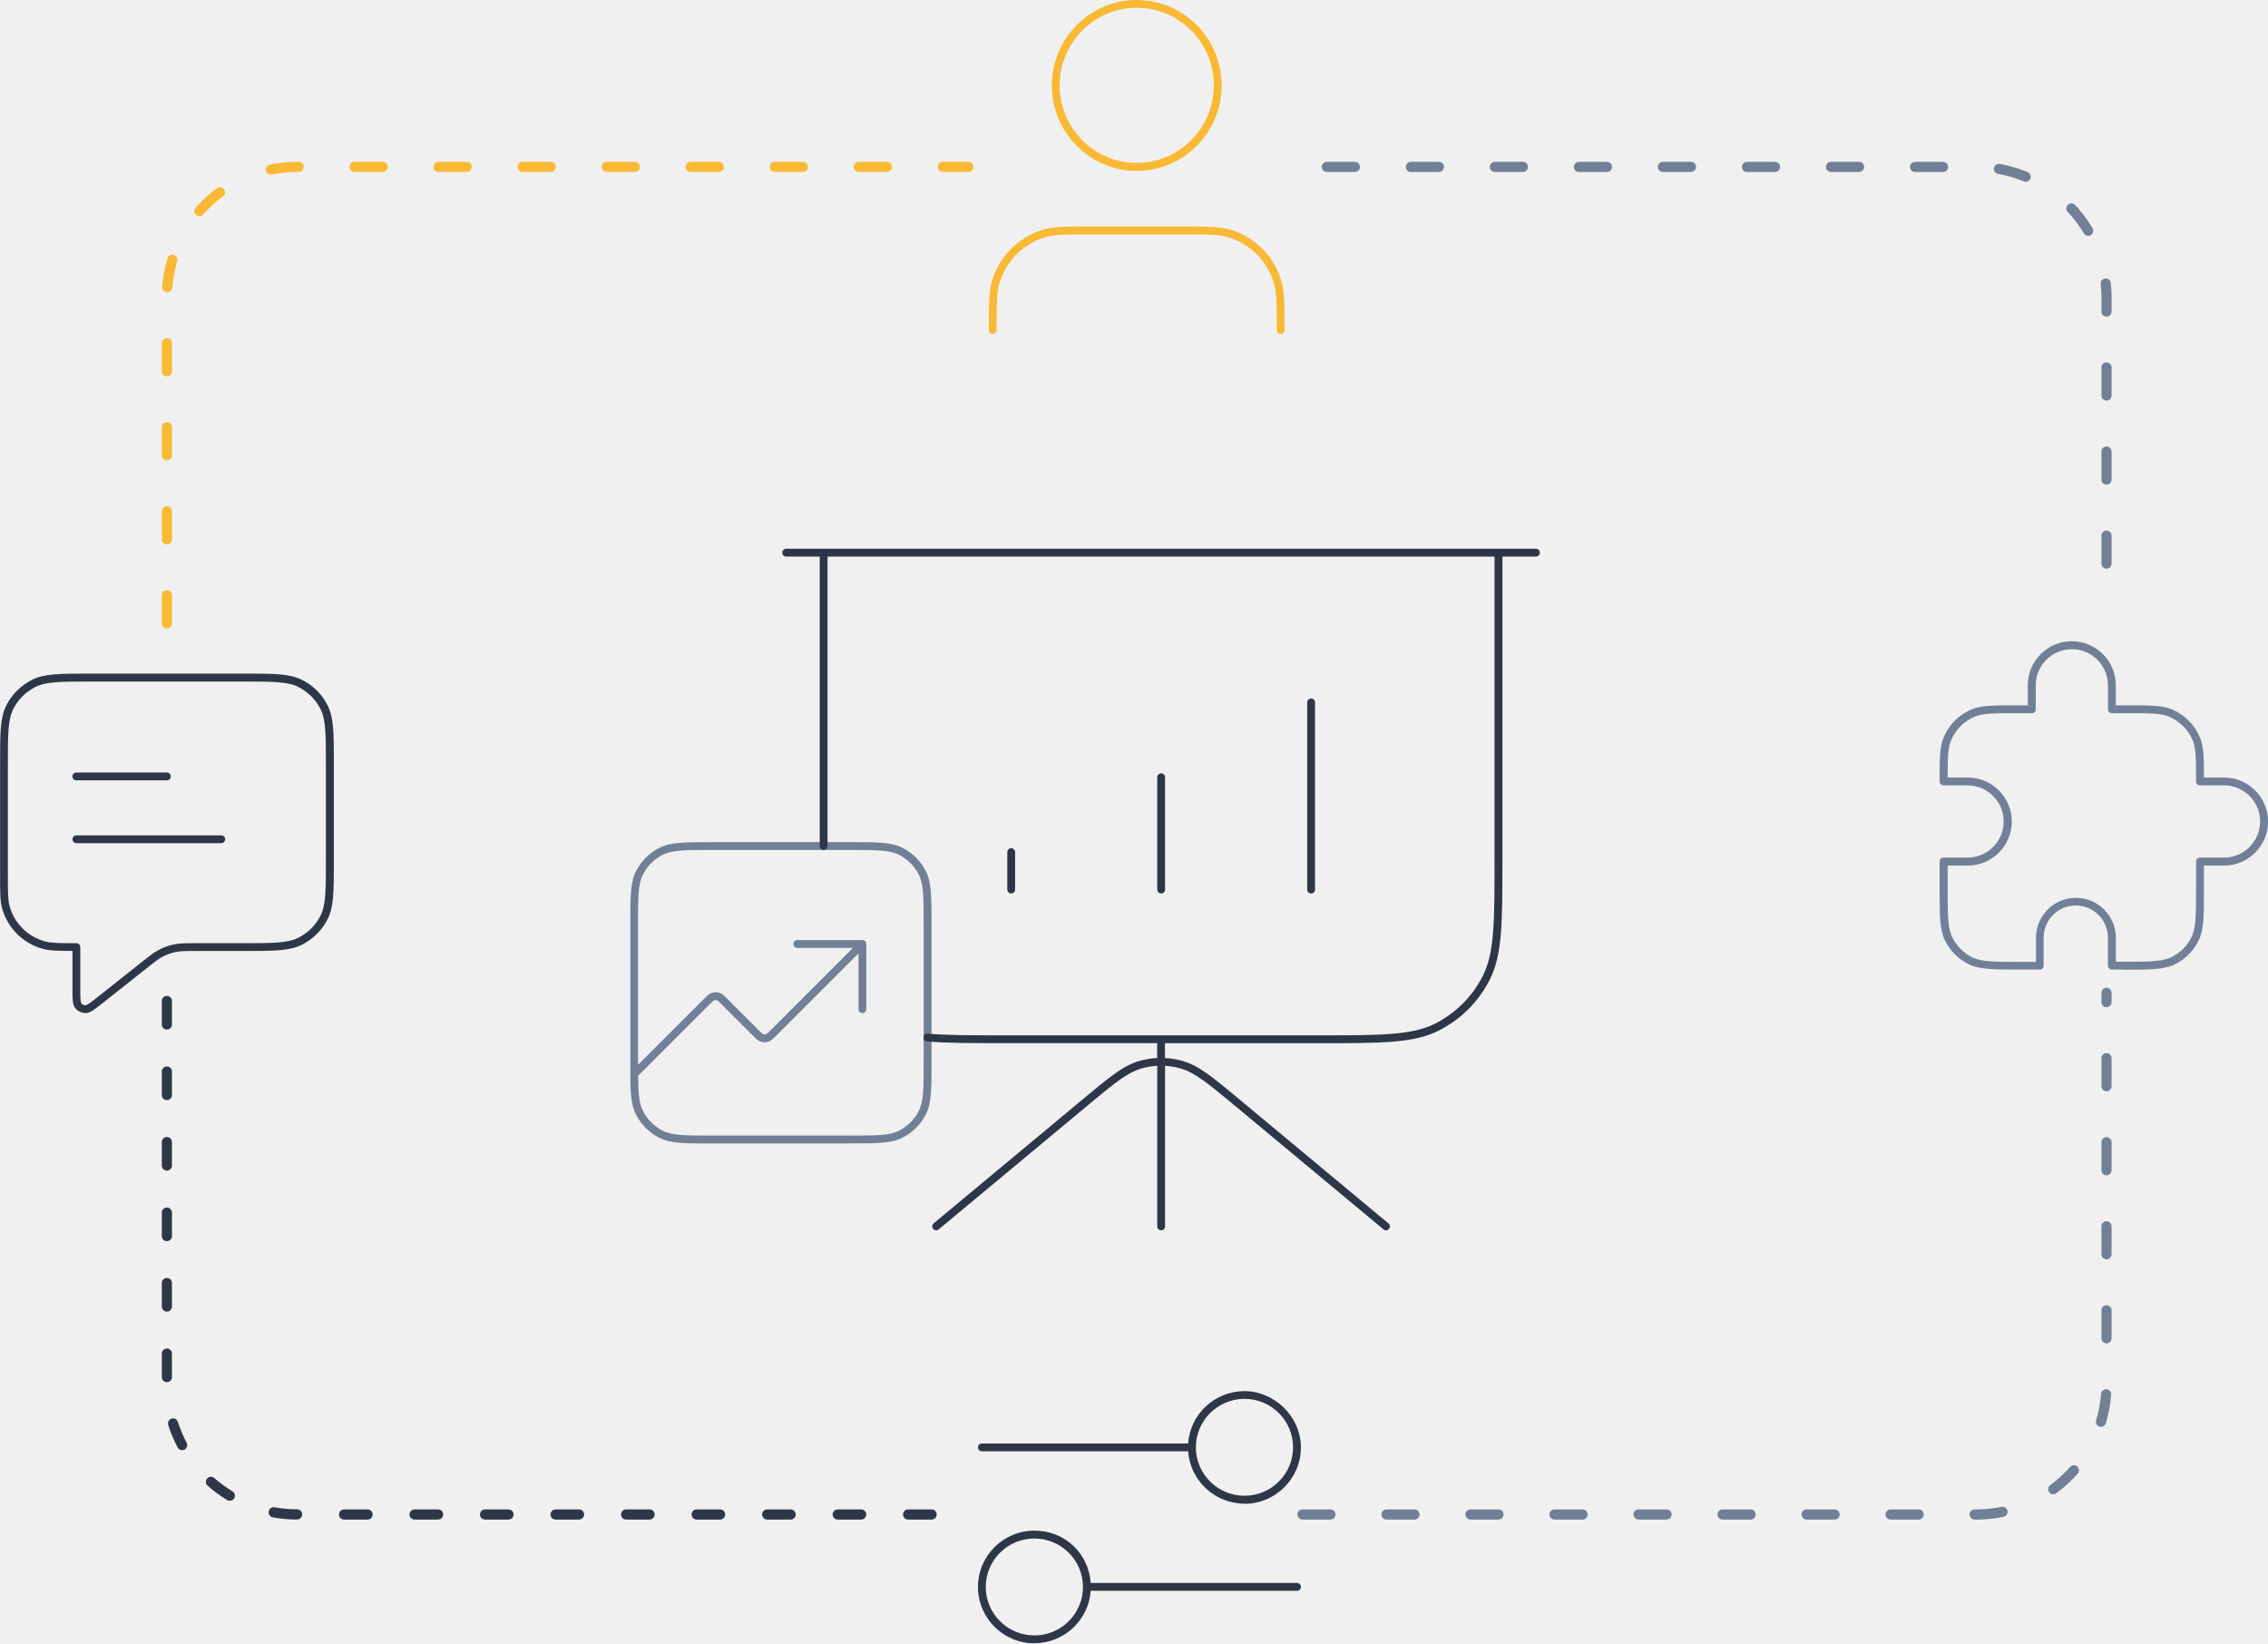
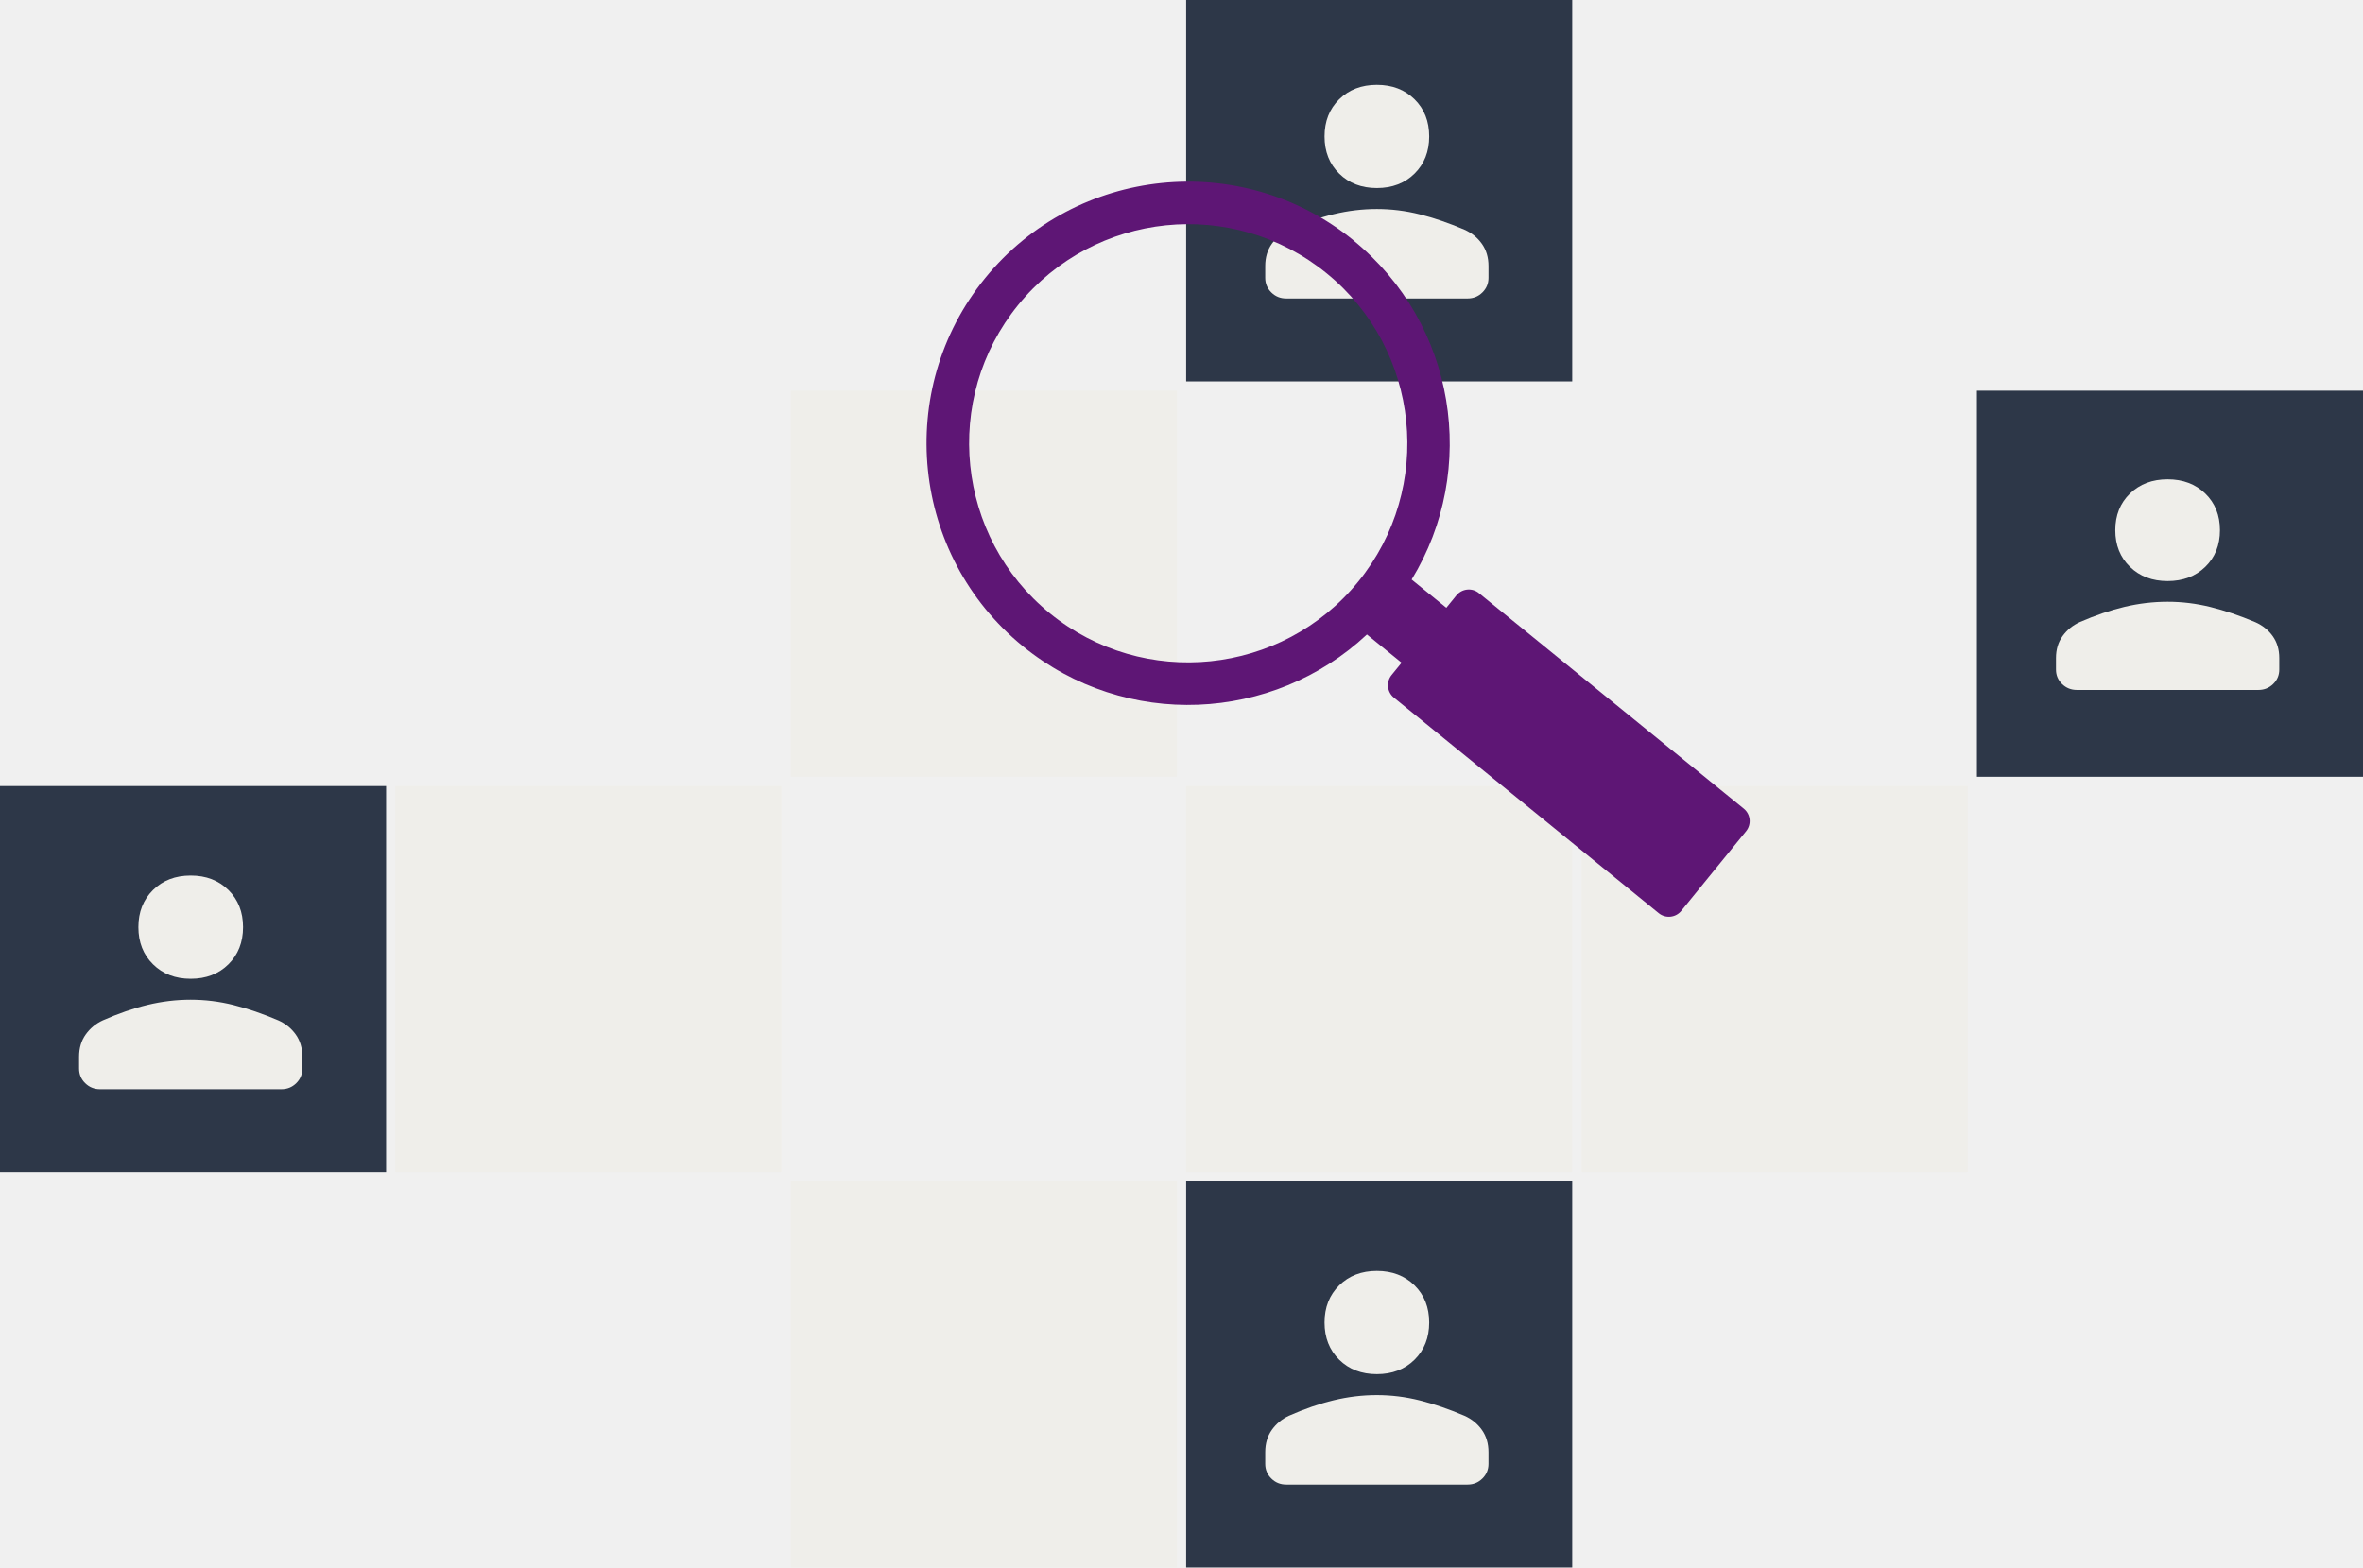
- <svg xmlns="http://www.w3.org/2000/svg" id="Layer_2" data-name="Layer 2" viewBox="0 0 290.7 210.61">
+ <svg xmlns="http://www.w3.org/2000/svg" width="508" height="337" viewBox="0 0 508 337" fill="none">
+   <rect x="255" y="254" width="83" height="83" fill="#2D3748" />
+   <rect y="169" width="83" height="83" fill="#2D3748" />
+   <rect x="255" y="169" width="83" height="83" fill="#EFEEEA" />
+   <rect x="170" y="254" width="83" height="83" fill="#EFEEEA" />
+   <rect x="170" y="84" width="83" height="83" fill="#EFEEEA" />
+   <rect x="425" y="84" width="83" height="83" fill="#2D3748" />
+   <rect x="85" y="169" width="83" height="83" fill="#EFEEEA" />
+   <rect x="340" y="169" width="83" height="83" fill="#EFEEEA" />
+   <rect x="255" width="83" height="82" fill="#2D3748" />
+   <path d="M466 124.927C462.7 124.927 460 123.906 457.9 121.865C455.8 119.823 454.75 117.198 454.75 113.99C454.75 110.781 455.8 108.156 457.9 106.115C460 104.073 462.7 103.052 466 103.052C469.3 103.052 472 104.073 474.1 106.115C476.2 108.156 477.25 110.781 477.25 113.99C477.25 117.198 476.2 119.823 474.1 121.865C472 123.906 469.3 124.927 466 124.927ZM442 143.958V141.479C442 139.632 442.475 138.052 443.425 136.74C444.375 135.427 445.6 134.431 447.1 133.75C450.45 132.292 453.663 131.198 456.738 130.469C459.812 129.74 462.9 129.375 466 129.375C469.1 129.375 472.175 129.752 475.225 130.505C478.275 131.259 481.475 132.34 484.825 133.75C486.375 134.431 487.625 135.427 488.575 136.74C489.525 138.052 490 139.632 490 141.479V143.958C490 145.174 489.563 146.207 488.688 147.057C487.812 147.908 486.75 148.333 485.5 148.333H446.5C445.25 148.333 444.188 147.908 443.312 147.057C442.438 146.207 442 145.174 442 143.958Z" fill="#EFEEEA" />
+   <path d="M296 40.426C292.7 40.426 290 39.391 287.9 37.32C285.8 35.249 284.75 32.586 284.75 29.332C284.75 26.078 285.8 23.416 287.9 21.345C290 19.274 292.7 18.238 296 18.238C299.3 18.238 302 19.274 304.1 21.345C306.2 23.416 307.25 26.078 307.25 29.332C307.25 32.586 306.2 35.249 304.1 37.32C302 39.391 299.3 40.426 296 40.426ZM272 59.729V57.215C272 55.341 272.475 53.739 273.425 52.407C274.375 51.076 275.6 50.065 277.1 49.375C280.45 47.896 283.663 46.786 286.738 46.047C289.812 45.307 292.9 44.938 296 44.938C299.1 44.938 302.175 45.32 305.225 46.084C308.275 46.848 311.475 47.945 314.825 49.375C316.375 50.065 317.625 51.076 318.575 52.407C319.525 53.739 320 55.341 320 57.215V59.729C320 60.962 319.563 62.01 318.688 62.872C317.812 63.735 316.75 64.167 315.5 64.167H276.5C275.25 64.167 274.188 63.735 273.312 62.872C272.438 62.01 272 60.962 272 59.729Z" fill="#EFEEEA" />
+   <path d="M296 295.426C292.7 295.426 290 294.391 287.9 292.32C285.8 290.249 284.75 287.586 284.75 284.332C284.75 281.078 285.8 278.416 287.9 276.345C290 274.274 292.7 273.239 296 273.239C299.3 273.239 302 274.274 304.1 276.345C306.2 278.416 307.25 281.078 307.25 284.332C307.25 287.586 306.2 290.249 304.1 292.32C302 294.391 299.3 295.426 296 295.426ZM272 314.729V312.215C272 310.341 272.475 308.739 273.425 307.407C274.375 306.076 275.6 305.065 277.1 304.375C280.45 302.896 283.663 301.786 286.738 301.047C289.812 300.307 292.9 299.937 296 299.937C299.1 299.937 302.175 300.32 305.225 301.084C308.275 301.848 311.475 302.945 314.825 304.375C316.375 305.065 317.625 306.076 318.575 307.407C319.525 308.739 320 310.341 320 312.215V314.729C320 315.962 319.563 317.01 318.688 317.872C317.812 318.735 316.75 319.167 315.5 319.167H276.5C275.25 319.167 274.188 318.735 273.312 317.872C272.438 317.01 272 315.962 272 314.729Z" fill="#EFEEEA" />
+   <path d="M41 210.426C37.7 210.426 35 209.391 32.9 207.32C30.8 205.249 29.75 202.586 29.75 199.332C29.75 196.078 30.8 193.416 32.9 191.345C35 189.274 37.7 188.239 41 188.239C44.3 188.239 47 189.274 49.1 191.345C51.2 193.416 52.25 196.078 52.25 199.332C52.25 202.586 51.2 205.249 49.1 207.32C47 209.391 44.3 210.426 41 210.426ZM17 229.729V227.215C17 225.341 17.475 223.739 18.425 222.407C19.375 221.076 20.6 220.065 22.1 219.375C25.45 217.896 28.663 216.786 31.738 216.047C34.812 215.307 37.9 214.937 41 214.937C44.1 214.937 47.175 215.32 50.225 216.084C53.275 216.848 56.475 217.945 59.825 219.375C61.375 220.065 62.625 221.076 63.575 222.407C64.525 223.739 65 225.341 65 227.215V229.729C65 230.962 64.562 232.01 63.688 232.872C62.812 233.735 61.75 234.167 60.5 234.167H21.5C20.25 234.167 19.188 233.735 18.312 232.872C17.438 232.01 17 230.962 17 229.729Z" fill="#EFEEEA" />
+   <g clip-path="url(#clip0_58_1561)">
+     <path d="M290.967 51.66C266.895 32.069 231.378 35.713 211.794 59.776C192.209 83.839 195.846 119.364 219.918 138.956C241.984 156.915 273.653 155.334 293.863 136.413L301.319 142.481L299.159 145.135C297.96 146.608 298.183 148.782 299.656 149.981L356.596 196.324C358.069 197.523 360.243 197.3 361.442 195.827L375.377 178.705C376.576 177.231 376.353 175.058 374.88 173.859L317.94 127.516C316.458 126.309 314.293 126.54 313.094 128.013L310.934 130.667L303.478 124.599C317.901 100.968 313.01 69.63 290.953 51.678L290.967 51.66ZM225.697 131.855C205.549 115.457 202.489 85.712 218.895 65.555C235.301 45.397 265.038 42.346 285.195 58.752C305.353 75.158 308.404 104.895 291.998 125.053C275.592 145.21 245.846 148.254 225.697 131.855Z" fill="#5E1675" />
+   </g>
  <defs>
-     <style>
-       .cls-1 {
-         fill: #2d3748;
-       }
- 
-       .cls-1, .cls-2, .cls-3 {
-         stroke-width: 0px;
-       }
- 
-       .cls-2 {
-         fill: #f9b934;
-       }
- 
-       .cls-3 {
-         fill: #718096;
-       }
-     </style>
+     <clipPath id="clip0_58_1561">
+       <rect width="112.555" height="201.957" fill="white" transform="translate(176.266 103.428) rotate(-50.8582)" />
+     </clipPath>
  </defs>
-   <g id="Layer_1-2" data-name="Layer 1">
-     <g>
-       <path class="cls-3" d="M108.86,146.55h-17.55c-3.59,0-5.39,0-6.83-.74-1.28-.65-2.3-1.68-2.96-2.96-.61-1.19-.72-2.62-.73-5.1,0-.04,0-.08,0-.12,0-.5,0-1.03,0-1.62v-17.55c0-3.59,0-5.38.74-6.83.65-1.28,1.68-2.3,2.96-2.96,1.45-.74,3.25-.74,6.83-.74h17.55c3.59,0,5.39,0,6.83.74,1.28.65,2.3,1.68,2.96,2.96.74,1.45.74,3.25.74,6.83v17.55c0,3.59,0,5.39-.74,6.83-.65,1.28-1.68,2.31-2.96,2.96-1.45.74-3.25.74-6.83.74ZM81.79,137.89c.02,2.22.12,3.52.62,4.5.56,1.09,1.43,1.96,2.52,2.52,1.23.63,2.95.63,6.38.63h17.55c3.43,0,5.15,0,6.38-.63,1.09-.56,1.96-1.43,2.52-2.52.63-1.23.63-2.95.63-6.38v-17.55c0-3.42,0-5.14-.63-6.38-.56-1.09-1.43-1.96-2.52-2.52-1.23-.63-2.95-.63-6.38-.63h-17.55c-3.43,0-5.14,0-6.38.63-1.09.56-1.96,1.43-2.52,2.52-.63,1.23-.63,2.95-.63,6.38v18.01l8.41-8.41c.46-.46.71-.71,1.06-.82.31-.1.64-.1.96,0,.35.11.6.36,1.06.82l3.91,3.91c.32.32.54.54.66.58.11.04.23.04.34,0,.12-.04.33-.25.65-.57l10.5-10.5h-7.14c-.28,0-.5-.22-.5-.5s.22-.5.5-.5h8.37c.06,0,.12.01.18.04.06.02.12.06.16.11h0s0,0,0,0c0,0,0,0,0,0t0,0h0s0,0,0,0h0s0,0,0,0c0,0,0,0,0,0,0,0,0,0,0,0h0s.08.1.1.16h0c.02.06.04.12.04.18h0v8.37c0,.28-.22.5-.5.5s-.5-.22-.5-.5v-7.15l-10.5,10.5c-.46.46-.71.71-1.06.82-.31.1-.64.1-.96,0-.35-.11-.6-.36-1.06-.82l-3.91-3.91c-.32-.32-.54-.54-.66-.58-.11-.04-.23-.04-.34,0-.12.04-.34.25-.66.57l-9.11,9.11Z" />
-       <path class="cls-1" d="M177.66,157.69c-.11,0-.23-.04-.32-.12l-18.99-15.8c-3.44-2.86-5.17-4.3-7.02-4.83-.65-.19-1.32-.3-2-.34v20.58c0,.28-.22.5-.5.5s-.5-.22-.5-.5v-20.58c-.67.04-1.34.15-2,.33-1.85.53-3.58,1.96-7.02,4.83l-18.99,15.8c-.21.18-.53.15-.71-.06-.18-.21-.15-.53.06-.71l18.99-15.8c3.55-2.96,5.33-4.44,7.39-5.02.74-.21,1.51-.34,2.27-.38v-1.9h-19.68c-4.26,0-7.34,0-9.81-.22-.28-.02-.48-.27-.46-.54.02-.28.27-.5.54-.46,2.43.22,5.49.22,9.72.22h40.36c7.98,0,11.99,0,14.97-1.51,2.63-1.34,4.74-3.44,6.08-6.07,1.52-2.97,1.52-6.97,1.52-14.94v-38.84h-85.49v37.1c0,.28-.22.5-.5.5s-.5-.22-.5-.5v-37.1h-4.3c-.28,0-.5-.22-.5-.5s.22-.5.5-.5h96.1c.28,0,.5.22.5.5s-.22.5-.5.5h-4.3v38.84c0,8.13,0,12.21-1.63,15.4-1.44,2.82-3.69,5.07-6.52,6.51-3.19,1.62-7.28,1.62-15.42,1.62h-19.68v1.9c.77.04,1.53.16,2.27.38,2.06.58,3.84,2.07,7.39,5.02l18.99,15.8c.21.18.24.49.06.71-.1.12-.24.18-.39.18ZM168.05,114.51c-.28,0-.5-.22-.5-.5v-23.99c0-.28.22-.5.5-.5s.5.22.5.5v23.99c0,.28-.22.5-.5.5ZM148.83,114.51c-.28,0-.5-.22-.5-.5v-14.39c0-.28.22-.5.5-.5s.5.22.5.5v14.39c0,.28-.22.5-.5.5ZM129.61,114.51c-.28,0-.5-.22-.5-.5v-4.8c0-.28.22-.5.5-.5s.5.22.5.5v4.8c0,.28-.22.5-.5.5Z" />
-       <path class="cls-3" d="M272.12,124.26h-1.44c-.28,0-.5-.22-.5-.5v-3.59c0-2.27-1.85-4.12-4.12-4.12s-4.12,1.85-4.12,4.12v3.59c0,.28-.22.5-.5.5h-2.47c-3.53,0-5.3,0-6.72-.73-1.26-.64-2.27-1.65-2.91-2.91-.73-1.43-.73-3.2-.73-6.72v-3.49c0-.28.22-.5.5-.5h3.08c2.56,0,4.63-2.08,4.63-4.63s-2.08-4.63-4.63-4.63h-3.08c-.28,0-.5-.22-.5-.5,0-2.93,0-4.41.51-5.63.68-1.64,1.96-2.93,3.61-3.61,1.22-.51,2.7-.51,5.63-.51h1.55v-2.58c0-3.11,2.53-5.64,5.64-5.64s5.64,2.53,5.64,5.64v2.58h1.55c2.93,0,4.41,0,5.63.51,1.64.68,2.92,1.96,3.61,3.61.48,1.15.51,2.53.51,5.13h2.58c3.11,0,5.64,2.53,5.64,5.64s-2.53,5.64-5.64,5.64h-2.58v2.99c0,3.53,0,5.3-.73,6.72-.64,1.26-1.65,2.27-2.91,2.91-1.43.73-3.2.73-6.72.73ZM271.18,123.26h.94c3.37,0,5.06,0,6.27-.62,1.07-.55,1.93-1.4,2.47-2.47.62-1.21.62-2.9.62-6.27v-3.49c0-.28.22-.5.5-.5h3.08c2.56,0,4.63-2.08,4.63-4.63s-2.08-4.63-4.63-4.63h-3.08c-.28,0-.5-.22-.5-.5,0-2.8,0-4.21-.43-5.25-.57-1.38-1.69-2.49-3.06-3.06-1.04-.43-2.45-.43-5.25-.43h-2.05c-.28,0-.5-.22-.5-.5v-3.08c0-2.55-2.08-4.63-4.63-4.63s-4.63,2.08-4.63,4.63v3.08c0,.28-.22.5-.5.5h-2.05c-2.8,0-4.21,0-5.25.43-1.38.57-2.49,1.69-3.06,3.06-.4.98-.43,2.27-.43,4.75h2.58c3.11,0,5.64,2.53,5.64,5.64s-2.53,5.64-5.64,5.64h-2.58v2.99c0,3.37,0,5.06.62,6.27.55,1.07,1.4,1.93,2.47,2.47,1.21.62,2.9.62,6.27.62h1.96v-3.09c0-2.83,2.3-5.12,5.12-5.12s5.12,2.3,5.12,5.12v3.09Z" />
-       <path class="cls-1" d="M132.58,210.61c-3.99,0-7.23-3.24-7.23-7.22s3.25-7.22,7.23-7.22,6.96,2.97,7.22,6.71h26.44c.28,0,.5.22.5.5s-.22.5-.5.5h-26.44c-.26,3.75-3.4,6.72-7.22,6.72ZM132.58,197.18c-3.44,0-6.23,2.79-6.23,6.21s2.79,6.21,6.23,6.21,6.23-2.79,6.23-6.21-2.79-6.21-6.23-6.21ZM159.51,192.71c-3.82,0-6.96-2.97-7.22-6.71h-26.44c-.28,0-.5-.22-.5-.5s.22-.5.5-.5h26.44c.26-3.75,3.4-6.71,7.22-6.71s7.23,3.24,7.23,7.22-3.25,7.22-7.23,7.22ZM159.51,179.28c-3.43,0-6.23,2.79-6.23,6.21s2.79,6.21,6.23,6.21,6.23-2.79,6.23-6.21-2.79-6.21-6.23-6.21Z" />
-       <path class="cls-1" d="M10.95,129.83c-.51,0-.98-.23-1.3-.62-.36-.45-.36-1.13-.36-2.47v-4.87c-1.87,0-2.88-.02-3.75-.25-2.57-.68-4.59-2.69-5.28-5.24-.25-.94-.25-2.04-.25-4.22v-14.27c0-3.94,0-5.92.81-7.51.72-1.4,1.85-2.52,3.26-3.24,1.6-.81,3.59-.81,7.57-.81h19.5c3.97,0,5.97,0,7.57.81,1.41.71,2.54,1.83,3.26,3.24.81,1.58.81,3.56.81,7.51v12.43c0,3.94,0,5.92-.81,7.51-.72,1.4-1.85,2.52-3.26,3.24-1.6.81-3.59.81-7.57.81h-5.84c-1.41,0-2.12,0-2.76.13-.57.12-1.12.31-1.64.57-.58.3-1.14.74-2.24,1.61l-5.54,4.39c-1.06.84-1.58,1.26-2.17,1.26ZM11.64,87.35c-3.82,0-5.73,0-7.11.7-1.22.62-2.2,1.58-2.82,2.8-.7,1.37-.7,3.27-.7,7.05v14.27c0,2.09,0,3.14.22,3.96.59,2.2,2.35,3.94,4.57,4.53.82.22,1.88.22,3.99.22.28,0,.5.22.5.5v5.37c0,.97,0,1.66.14,1.84.13.16.31.25.52.25.23,0,.78-.44,1.54-1.04l5.54-4.39c1.16-.92,1.74-1.38,2.41-1.72.6-.3,1.24-.53,1.9-.66.74-.15,1.48-.15,2.96-.15h5.84c3.82,0,5.73,0,7.11-.7,1.22-.62,2.2-1.58,2.82-2.8.7-1.37.7-3.27.7-7.05v-12.43c0-3.78,0-5.68-.7-7.05-.62-1.21-1.6-2.18-2.82-2.8-1.38-.7-3.3-.7-7.11-.7H11.64ZM28.36,108.06H9.79c-.28,0-.5-.22-.5-.5s.22-.5.5-.5h18.57c.28,0,.5.22.5.5s-.22.5-.5.5ZM21.39,100.01h-11.61c-.28,0-.5-.22-.5-.5s.22-.5.5-.5h11.61c.28,0,.5.22.5.5s-.22.5-.5.5Z" />
-       <path class="cls-2" d="M164.15,42.79c-.28,0-.5-.22-.5-.5,0-3.19,0-4.79-.38-6.03-.85-2.81-3.02-5-5.82-5.85-1.24-.38-2.83-.38-5.99-.38h-11.53c-3.17,0-4.75,0-5.99.38-2.79.85-4.97,3.04-5.82,5.85-.38,1.25-.38,2.85-.38,6.03,0,.28-.22.5-.5.5s-.5-.22-.5-.5c0-3.29,0-4.93.42-6.32.94-3.13,3.37-5.57,6.48-6.52,1.38-.42,3.02-.42,6.29-.42h11.53c3.26,0,4.9,0,6.29.42,3.12.95,5.54,3.39,6.48,6.53.42,1.39.42,3.04.42,6.32,0,.28-.22.5-.5.5ZM145.7,21.9c-6,0-10.88-4.91-10.88-10.95s4.88-10.95,10.88-10.95,10.88,4.91,10.88,10.95-4.88,10.95-10.88,10.95ZM145.7,1c-5.45,0-9.88,4.46-9.88,9.94s4.43,9.94,9.88,9.94,9.88-4.46,9.88-9.94-4.43-9.94-9.88-9.94Z" />
-       <path class="cls-2" d="M21.39,80.54c-.36,0-.65-.29-.65-.65v-3.59c0-.36.29-.65.65-.65s.65.29.65.65v3.59c0,.36-.29.65-.65.65ZM21.39,69.77c-.36,0-.65-.29-.65-.65v-3.59c0-.36.29-.65.65-.65s.65.29.65.65v3.59c0,.36-.29.65-.65.65ZM21.39,59c-.36,0-.65-.29-.65-.65v-3.59c0-.36.29-.65.65-.65s.65.29.65.65v3.59c0,.36-.29.65-.65.65ZM21.39,48.23c-.36,0-.65-.29-.65-.65v-3.59c0-.36.29-.65.65-.65s.65.29.65.65v3.59c0,.36-.29.65-.65.65ZM21.44,37.46s-.03,0-.05,0c-.36-.03-.63-.34-.6-.7.1-1.24.32-2.47.68-3.66.1-.34.47-.54.81-.43.34.1.54.47.44.81-.33,1.1-.54,2.23-.63,3.38-.03.34-.31.6-.65.6ZM25.56,27.71c-.15,0-.31-.05-.43-.16-.27-.24-.3-.65-.06-.92.82-.93,1.74-1.78,2.74-2.51.29-.21.7-.15.91.14.21.29.15.7-.14.91-.93.68-1.78,1.46-2.54,2.33-.13.15-.31.22-.49.22ZM34.71,22.39c-.3,0-.57-.21-.64-.52-.07-.35.15-.7.51-.77,1.15-.24,2.34-.36,3.53-.36h.17c.36,0,.65.29.65.65s-.29.65-.65.65h-.17c-1.1,0-2.2.11-3.27.33-.04,0-.09.01-.13.01ZM124.11,22.04h-3.26c-.36,0-.65-.29-.65-.65s.29-.65.65-.65h3.26c.36,0,.65.29.65.65s-.29.65-.65.65ZM113.67,22.04h-3.59c-.36,0-.65-.29-.65-.65s.29-.65.65-.65h3.59c.36,0,.65.29.65.65s-.29.65-.65.65ZM102.9,22.04h-3.59c-.36,0-.65-.29-.65-.65s.29-.65.65-.65h3.59c.36,0,.65.29.65.65s-.29.65-.65.65ZM92.13,22.04h-3.59c-.36,0-.65-.29-.65-.65s.29-.65.65-.65h3.59c.36,0,.65.29.65.65s-.29.65-.65.65ZM81.36,22.04h-3.59c-.36,0-.65-.29-.65-.65s.29-.65.65-.65h3.59c.36,0,.65.29.65.65s-.29.65-.65.65ZM70.58,22.04h-3.59c-.36,0-.65-.29-.65-.65s.29-.65.65-.65h3.59c.36,0,.65.29.65.65s-.29.65-.65.65ZM59.81,22.04h-3.59c-.36,0-.65-.29-.65-.65s.29-.65.65-.65h3.59c.36,0,.65.29.65.65s-.29.65-.65.65ZM49.04,22.04h-3.59c-.36,0-.65-.29-.65-.65s.29-.65.65-.65h3.59c.36,0,.65.29.65.65s-.29.65-.65.65Z" />
-       <path class="cls-1" d="M38.07,194.75h0c-1.05,0-2.09-.1-3.11-.29-.35-.06-.59-.4-.52-.76.06-.35.4-.59.76-.52.94.17,1.91.26,2.88.26.36,0,.65.29.65.65,0,.36-.29.65-.65.65ZM119.41,194.75h-3.01c-.36,0-.65-.29-.65-.65s.29-.65.65-.65h3.01c.36,0,.65.29.65.65s-.29.65-.65.65ZM110.38,194.75h-3.01c-.36,0-.65-.29-.65-.65s.29-.65.65-.65h3.01c.36,0,.65.29.65.65s-.29.65-.65.65ZM101.34,194.75h-3.01c-.36,0-.65-.29-.65-.65s.29-.65.65-.65h3.01c.36,0,.65.29.65.65s-.29.65-.65.65ZM92.3,194.75h-3.01c-.36,0-.65-.29-.65-.65s.29-.65.65-.65h3.01c.36,0,.65.29.65.65s-.29.65-.65.65ZM83.26,194.75h-3.01c-.36,0-.65-.29-.65-.65s.29-.65.65-.65h3.01c.36,0,.65.29.65.65s-.29.65-.65.65ZM74.22,194.75h-3.01c-.36,0-.65-.29-.65-.65s.29-.65.65-.65h3.01c.36,0,.65.29.65.65s-.29.65-.65.65ZM65.18,194.75h-3.01c-.36,0-.65-.29-.65-.65s.29-.65.65-.65h3.01c.36,0,.65.29.65.65s-.29.65-.65.65ZM56.15,194.75h-3.01c-.36,0-.65-.29-.65-.65s.29-.65.65-.65h3.01c.36,0,.65.29.65.65s-.29.65-.65.65ZM47.11,194.75h-3.01c-.36,0-.65-.29-.65-.65s.29-.65.65-.65h3.01c.36,0,.65.29.65.65s-.29.65-.65.65ZM29.47,192.35c-.11,0-.23-.03-.34-.09-.89-.54-1.74-1.16-2.52-1.85-.27-.24-.29-.65-.06-.92.24-.27.65-.29.92-.06.72.64,1.51,1.21,2.33,1.71.31.19.41.58.22.89-.12.2-.34.31-.56.31ZM23.34,185.86c-.23,0-.46-.13-.57-.35-.49-.92-.9-1.89-1.21-2.88-.11-.34.08-.71.42-.82.34-.11.71.08.82.42.29.92.67,1.82,1.12,2.67.17.32.05.71-.27.88-.1.05-.2.08-.3.08ZM21.39,177.14c-.36,0-.65-.29-.65-.65v-3.01c0-.36.29-.65.65-.65s.65.29.65.65v3.01c0,.36-.29.65-.65.65ZM21.39,168.1c-.36,0-.65-.29-.65-.65v-3.01c0-.36.29-.65.65-.65s.65.29.65.65v3.01c0,.36-.29.65-.65.65ZM21.39,159.07c-.36,0-.65-.29-.65-.65v-3.01c0-.36.29-.65.65-.65s.65.29.65.65v3.01c0,.36-.29.65-.65.65ZM21.39,150.03c-.36,0-.65-.29-.65-.65v-3.01c0-.36.29-.65.65-.65s.65.29.65.65v3.01c0,.36-.29.65-.65.65ZM21.39,140.99c-.36,0-.65-.29-.65-.65v-3.01c0-.36.29-.65.65-.65s.65.29.65.65v3.01c0,.36-.29.65-.65.65ZM21.39,131.95c-.36,0-.65-.29-.65-.65v-3.01c0-.36.29-.65.65-.65s.65.29.65.65v3.01c0,.36-.29.65-.65.65Z" />
-       <path class="cls-3" d="M253.29,194.75h-.19c-.36,0-.65-.29-.65-.65s.29-.65.65-.65h.19c1.09,0,2.18-.11,3.25-.33.35-.07.69.15.77.51.07.35-.15.7-.51.77-1.15.24-2.33.36-3.51.36ZM245.92,194.75h-3.59c-.36,0-.65-.29-.65-.65s.29-.65.65-.65h3.59c.36,0,.65.29.65.65s-.29.65-.65.65ZM235.15,194.75h-3.59c-.36,0-.65-.29-.65-.65s.29-.65.65-.65h3.59c.36,0,.65.29.65.65s-.29.65-.65.65ZM224.38,194.75h-3.59c-.36,0-.65-.29-.65-.65s.29-.65.65-.65h3.59c.36,0,.65.29.65.65s-.29.65-.65.65ZM213.61,194.75h-3.59c-.36,0-.65-.29-.65-.65s.29-.65.65-.65h3.59c.36,0,.65.29.65.65s-.29.65-.65.65ZM202.84,194.75h-3.59c-.36,0-.65-.29-.65-.65s.29-.65.65-.65h3.59c.36,0,.65.29.65.65s-.29.65-.65.65ZM192.07,194.75h-3.59c-.36,0-.65-.29-.65-.65s.29-.65.65-.65h3.59c.36,0,.65.29.65.65s-.29.65-.65.65ZM181.3,194.75h-3.59c-.36,0-.65-.29-.65-.65s.29-.65.65-.65h3.59c.36,0,.65.29.65.65s-.29.65-.65.65ZM170.53,194.75h-3.59c-.36,0-.65-.29-.65-.65s.29-.65.65-.65h3.59c.36,0,.65.29.65.65s-.29.65-.65.65ZM263.17,191.51c-.2,0-.4-.09-.52-.27-.21-.29-.15-.7.14-.91.92-.68,1.78-1.46,2.54-2.32.24-.27.65-.29.92-.06.27.24.29.65.06.92-.82.93-1.75,1.78-2.75,2.51-.12.09-.25.13-.38.13ZM269.29,182.87c-.06,0-.13,0-.19-.03-.34-.1-.54-.47-.43-.81.33-1.1.54-2.24.63-3.38.03-.36.33-.62.7-.6.36.03.63.34.6.7-.1,1.24-.33,2.47-.69,3.66-.08.28-.34.46-.62.46ZM270,172.17c-.36,0-.65-.29-.65-.65v-3.59c0-.36.29-.65.65-.65s.65.29.65.65v3.59c0,.36-.29.65-.65.65ZM270,161.4c-.36,0-.65-.29-.65-.65v-3.59c0-.36.29-.65.65-.65s.65.29.65.65v3.59c0,.36-.29.65-.65.65ZM270,150.63c-.36,0-.65-.29-.65-.65v-3.59c0-.36.29-.65.65-.65s.65.29.65.65v3.59c0,.36-.29.65-.65.65ZM270,139.86c-.36,0-.65-.29-.65-.65v-3.59c0-.36.29-.65.65-.65s.65.29.65.65v3.59c0,.36-.29.65-.65.65ZM270,129.09c-.36,0-.65-.29-.65-.65v-1.2c0-.36.29-.65.65-.65s.65.29.65.65v1.2c0,.36-.29.65-.65.65Z" />
-       <path class="cls-3" d="M270,72.88c-.36,0-.65-.29-.65-.65v-3.59c0-.36.29-.65.65-.65s.65.29.65.65v3.59c0,.36-.29.65-.65.65ZM270,62.11c-.36,0-.65-.29-.65-.65v-3.59c0-.36.29-.65.65-.65s.65.29.65.65v3.59c0,.36-.29.65-.65.65ZM270,51.34c-.36,0-.65-.29-.65-.65v-3.59c0-.36.29-.65.65-.65s.65.29.65.65v3.59c0,.36-.29.65-.65.65ZM270,40.57c-.36,0-.65-.29-.65-.65v-1.82c0-.57-.03-1.14-.09-1.7-.04-.36.22-.68.58-.71.36-.03.68.22.71.58.06.61.1,1.22.1,1.84v1.82c0,.36-.29.65-.65.65ZM267.66,30.23c-.22,0-.44-.11-.56-.32-.59-.99-1.28-1.91-2.07-2.75-.24-.26-.23-.67.03-.92.26-.24.67-.23.92.03.85.91,1.6,1.91,2.23,2.98.18.31.08.71-.23.89-.1.06-.22.09-.33.09ZM259.66,23.3c-.08,0-.17-.02-.25-.05-1.06-.44-2.18-.76-3.31-.96-.35-.06-.59-.4-.53-.75.06-.35.41-.59.75-.53,1.22.22,2.42.57,3.57,1.04.33.14.49.52.35.85-.1.25-.35.4-.6.4ZM249.05,22.04h-3.59c-.36,0-.65-.29-.65-.65s.29-.65.65-.65h3.59c.36,0,.65.29.65.65s-.29.65-.65.65ZM238.28,22.04h-3.59c-.36,0-.65-.29-.65-.65s.29-.65.65-.65h3.59c.36,0,.65.29.65.65s-.29.65-.65.65ZM227.51,22.04h-3.59c-.36,0-.65-.29-.65-.65s.29-.65.65-.65h3.59c.36,0,.65.29.65.65s-.29.65-.65.65ZM216.74,22.04h-3.59c-.36,0-.65-.29-.65-.65s.29-.65.65-.65h3.59c.36,0,.65.29.65.65s-.29.65-.65.65ZM205.97,22.04h-3.59c-.36,0-.65-.29-.65-.65s.29-.65.65-.65h3.59c.36,0,.65.29.65.65s-.29.65-.65.65ZM195.2,22.04h-3.59c-.36,0-.65-.29-.65-.65s.29-.65.65-.65h3.59c.36,0,.65.29.65.65s-.29.65-.65.65ZM184.43,22.04h-3.59c-.36,0-.65-.29-.65-.65s.29-.65.65-.65h3.59c.36,0,.65.29.65.65s-.29.65-.65.65ZM173.66,22.04h-3.59c-.36,0-.65-.29-.65-.65s.29-.65.65-.65h3.59c.36,0,.65.29.65.65s-.29.65-.65.65Z" />
-     </g>
-   </g>
</svg>
